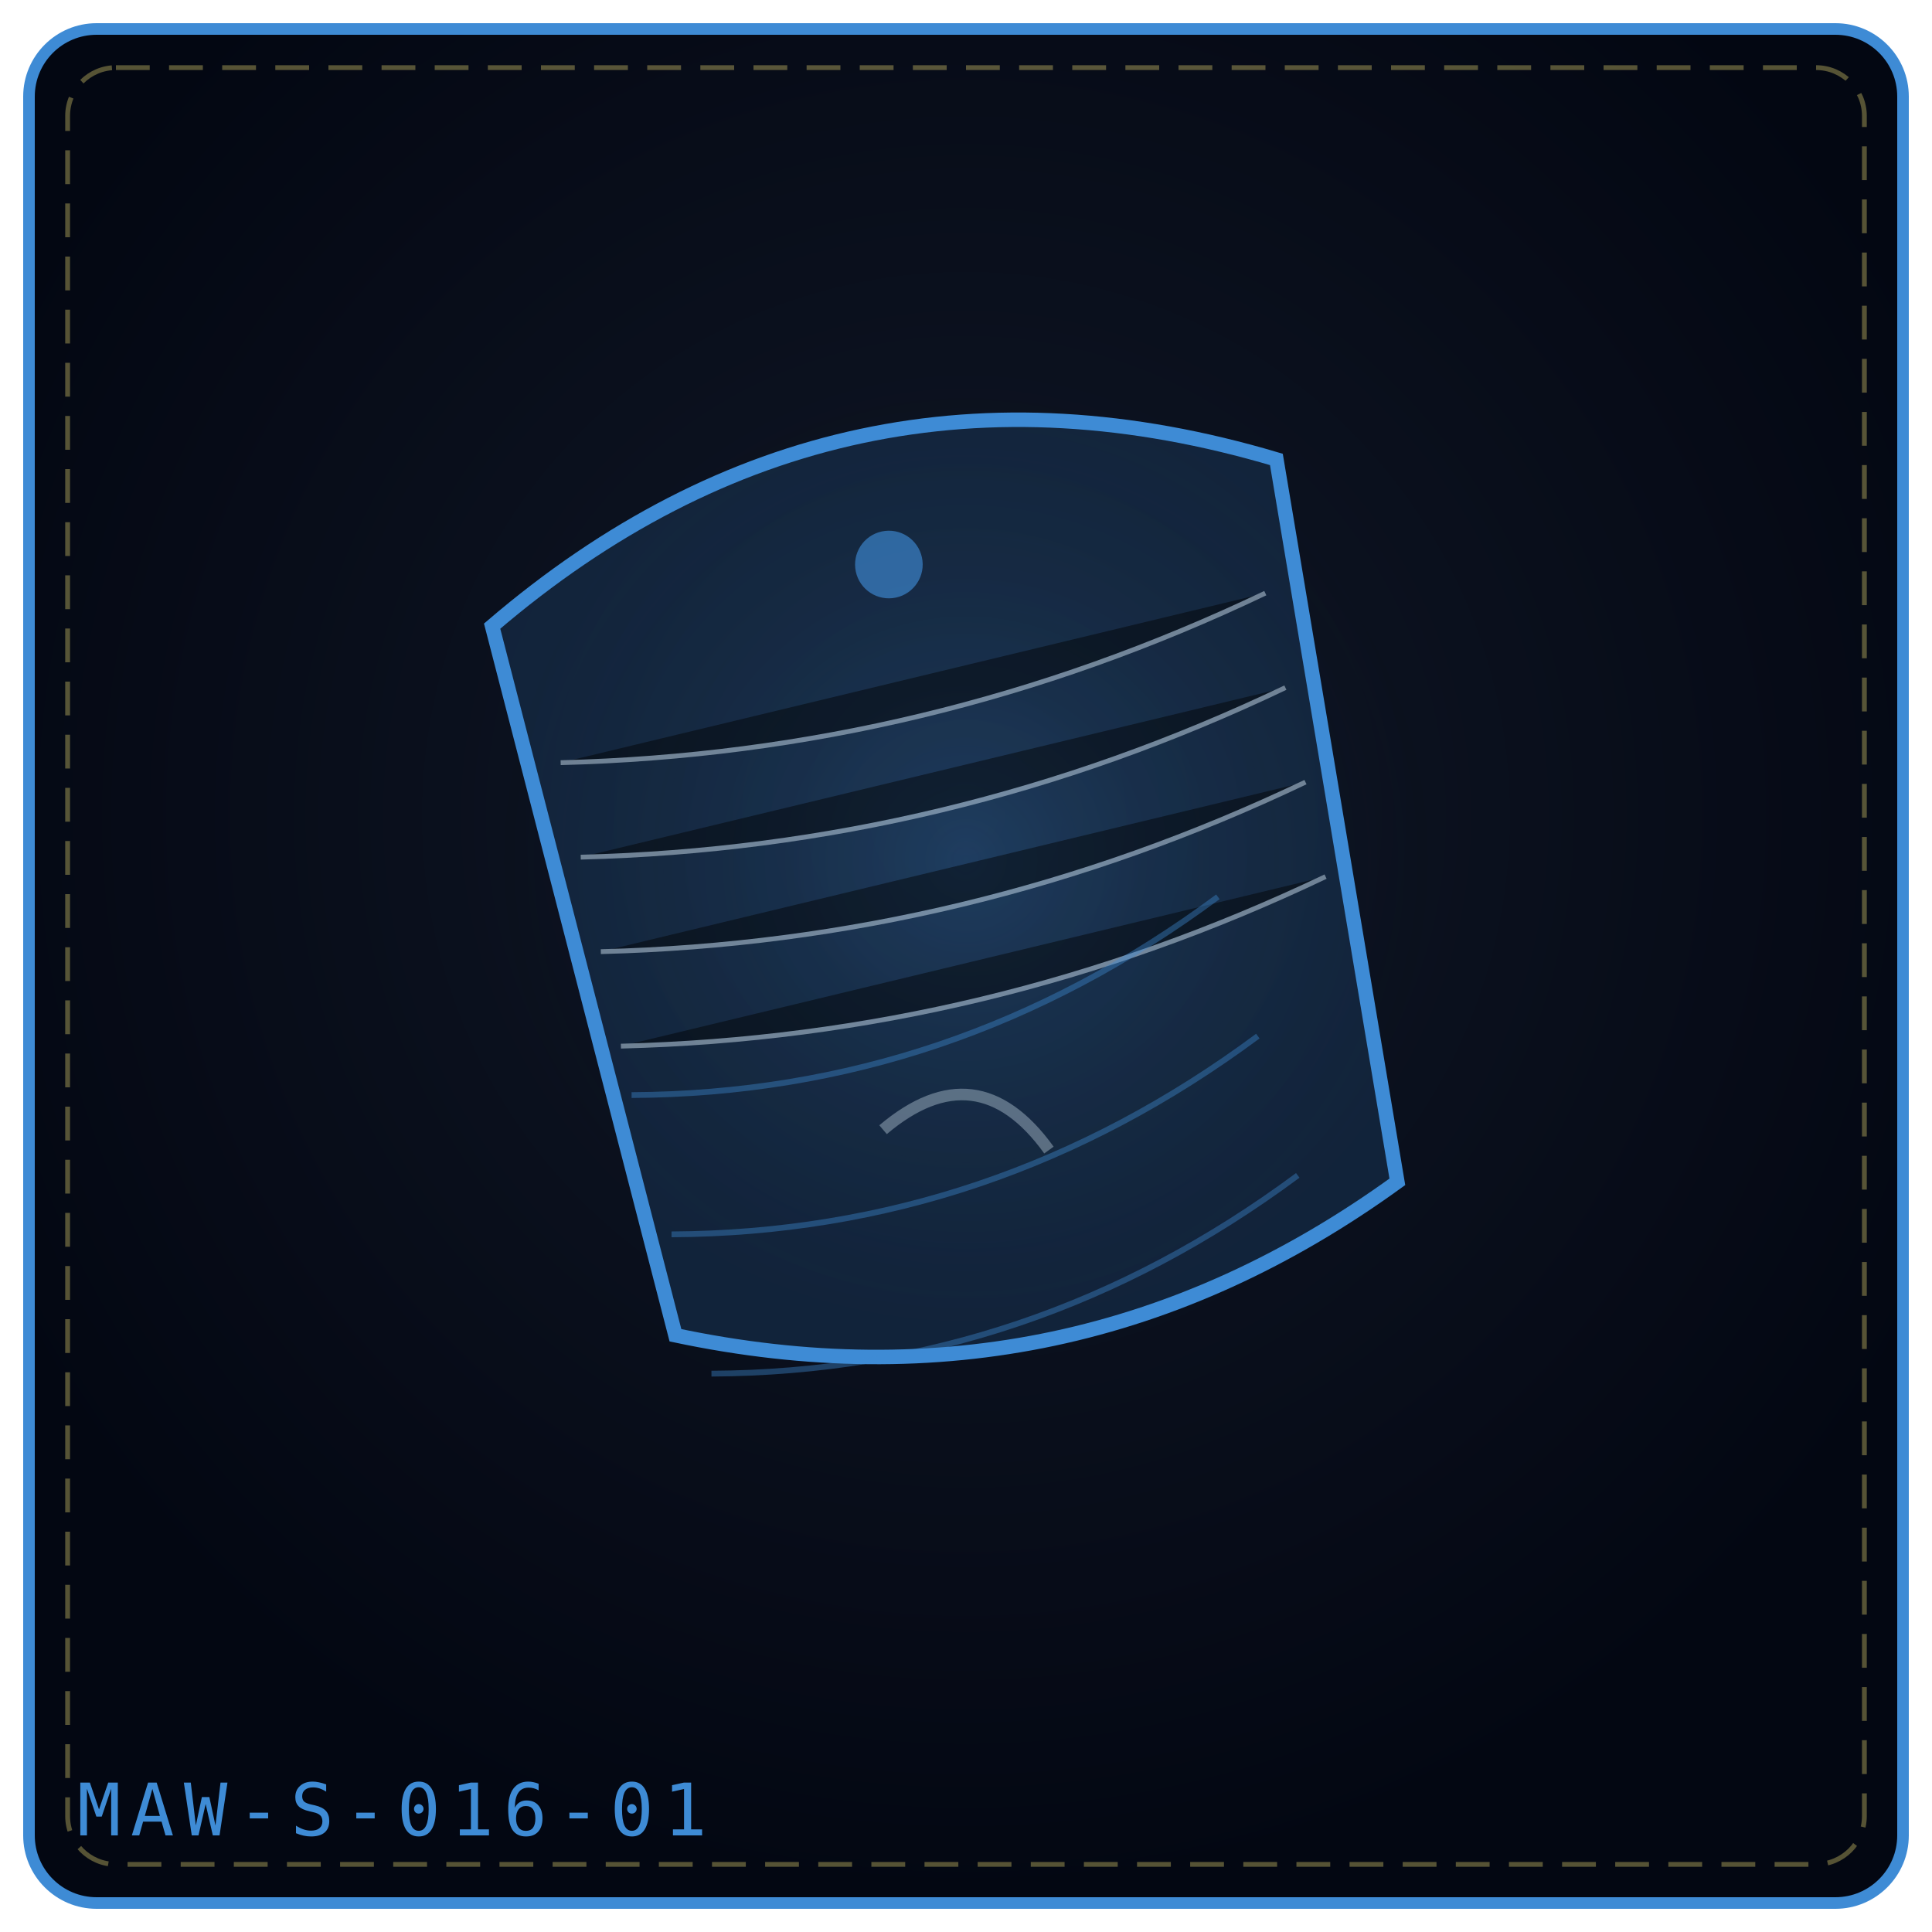
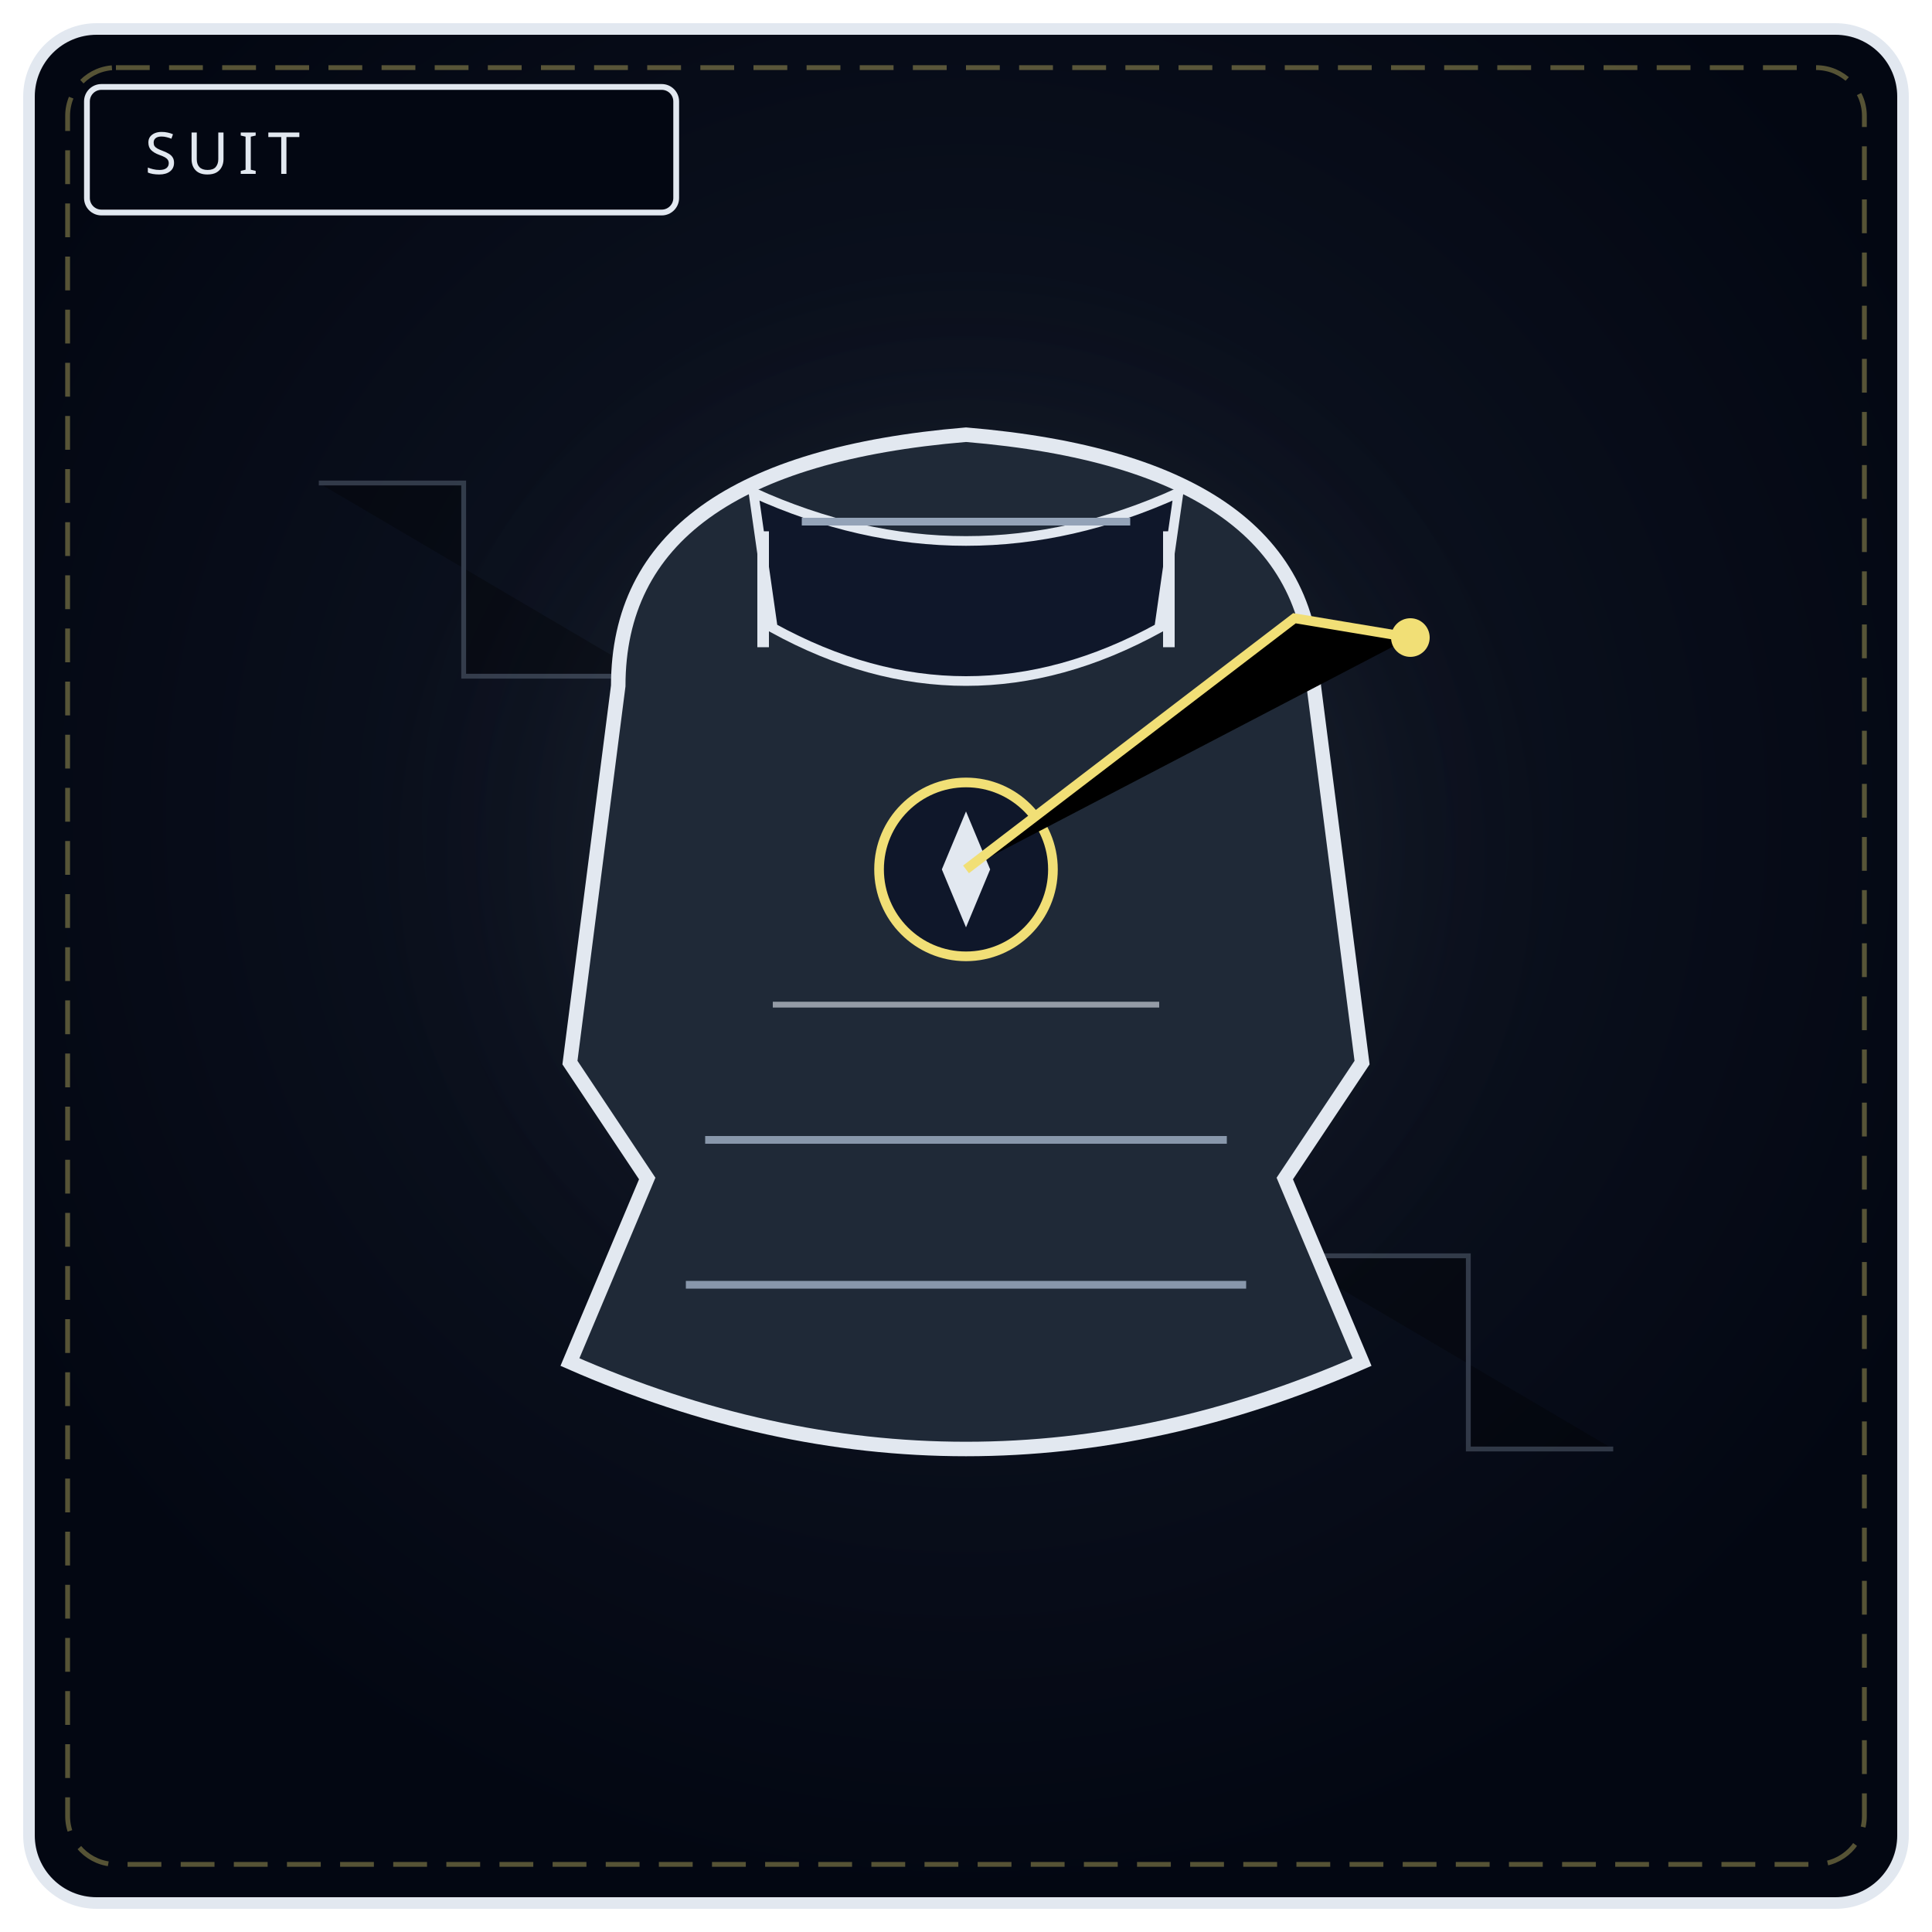
<svg xmlns="http://www.w3.org/2000/svg" viewBox="0 0 400 400" width="100%" height="100%" role="img" aria-label="THE LOST VEIL">
  <defs>
-     <radialGradient id="bge929cc" cx="50%" cy="42%" r="58%">
+     <radialGradient id="bs016" cx="50%" cy="42%" r="58%">
      <stop offset="0%" stop-color="#111827" />
      <stop offset="100%" stop-color="#030712" />
    </radialGradient>
-     <radialGradient id="gle929cc" cx="50%" cy="46%" r="42%">
-       <stop offset="0%" stop-color="#3e8bd5" stop-opacity=".2" />
+     <radialGradient id="gs016" cx="50%" cy="46%" r="50%">
+       <stop offset="0%" stop-color="#e2e8f0" stop-opacity=".2" />
      <stop offset="100%" stop-color="#000" stop-opacity="0" />
    </radialGradient>
  </defs>
-   <rect x="6" y="6" width="388" height="388" rx="14" fill="url(#bge929cc)" stroke="#3e8bd5" stroke-width="2.4" />
+   <rect x="6" y="6" width="388" height="388" rx="14" fill="url(#bs016)" stroke="#e2e8f0" stroke-width="2.4" />
  <rect x="14" y="14" width="372" height="372" rx="10" fill="none" stroke="#f1df76" stroke-width="1" stroke-dasharray="7 4" opacity=".35" />
-   <circle cx="200" cy="188" r="125" fill="url(#gle929cc)" />
-   <g transform="rotate(-12 200.0 192.0)">
-     <path d="M117.0 110.6 Q200.0 65.4 283.0 110.6 L276.4 262.1 Q200.0 296.0 123.6 262.1 Z" fill="#3e8bd5" fill-opacity=".16" stroke="#3e8bd5" stroke-width="3" />
-     <path d="M125.0 141.2 Q200.0 155.2 275.0 137.2" stroke="#e0f2fe" stroke-width="1" opacity=".45" />
-     <path d="M125.0 161.2 Q200.0 175.2 275.0 157.2" stroke="#e0f2fe" stroke-width="1" opacity=".45" />
-     <path d="M125.0 181.2 Q200.0 195.2 275.0 177.2" stroke="#e0f2fe" stroke-width="1" opacity=".45" />
-     <path d="M125.0 201.2 Q200.0 215.2 275.0 197.2" stroke="#e0f2fe" stroke-width="1" opacity=".45" />
-     <circle cx="200.0" cy="115.2" r="7" fill="#3e8bd5" fill-opacity=".65" />
+   <circle cx="200" cy="188" r="132" fill="url(#gs016)" />
+   <rect x="18" y="18" width="122" height="26" rx="3" fill="#030712" stroke="#e2e8f0" stroke-width="1.2" />
+   <text x="30" y="36" fill="#e2e8f0" font-family="Impact, Arial Black, sans-serif" font-size="12" letter-spacing="2">SUIT</text>
+   <g stroke="#94a3b8" stroke-width="1" opacity=".3">
+     <path d="M66 100 L96 100 L96 140 L134 140" />
+     <path d="M334 300 L304 300 L304 260 L266 260" />
  </g>
-   <g transform="rotate(-16 200.0 236.0)">
-     <path d="M136.0 208.0 Q200.0 226.0 264.0 202.0" fill="none" stroke="#3e8bd5" stroke-width="1.2" opacity=".4" />
-   </g>
-   <g transform="rotate(-16 200.0 236.0)">
-     <path d="M136.0 238.0 Q200.0 256.0 264.0 232.0" fill="none" stroke="#3e8bd5" stroke-width="1.2" opacity=".4" />
-   </g>
-   <g transform="rotate(-16 200.0 236.0)">
-     <path d="M136.0 268.0 Q200.0 286.0 264.0 262.0" fill="none" stroke="#3e8bd5" stroke-width="1.2" opacity=".4" />
-   </g>
-   <g transform="rotate(7 200.0 236.0)" opacity=".9">
-     <path d="M182.7 236.0 Q200.0 217.3 217.3 236.0" fill="none" stroke="#e0f2fe" stroke-width="2.4" opacity=".38" />
-   </g>
-   <text x="16" y="380" font-family="monospace" font-size="15" letter-spacing="2" fill="#3e8bd5">MAW-S-016-01</text>
+   <path d="M128 142 Q128 96 200 90 Q272 96 272 142 L282 220 L266 244 L282 282 Q200 318 118 282 L134 244 L118 220 Z" fill="#1f2937" stroke="#e2e8f0" stroke-width="3" />
+   <path d="M156 102 Q200 122 244 102 L240 130 Q200 152 160 130 Z" fill="#0f172a" stroke="#e2e8f0" stroke-width="2" />
+   <circle cx="200" cy="180" r="18" fill="#0f172a" stroke="#f1df76" stroke-width="2" />
+   <path d="M200 168 L195 180 L200 192 L205 180 Z" fill="#e2e8f0" />
+   <path d="M200 180 L268 128 L292 132" stroke="#f1df76" stroke-width="2" />
+   <circle cx="292" cy="132" r="4" fill="#f1df76" />
+   <path d="M146 236 L254 236 M142 266 L258 266" stroke="#94a3b8" stroke-width="1.6" opacity=".9" />
+   <path d="M160 208 L240 208" stroke="#e2e8f0" stroke-width="1.2" opacity=".6" />
+   <path d="M158 110 L158 134 M242 110 L242 134" stroke="#e2e8f0" stroke-width="2.4" />
+   <path d="M166 108 L234 108" stroke="#94a3b8" stroke-width="1.6" />
</svg>
